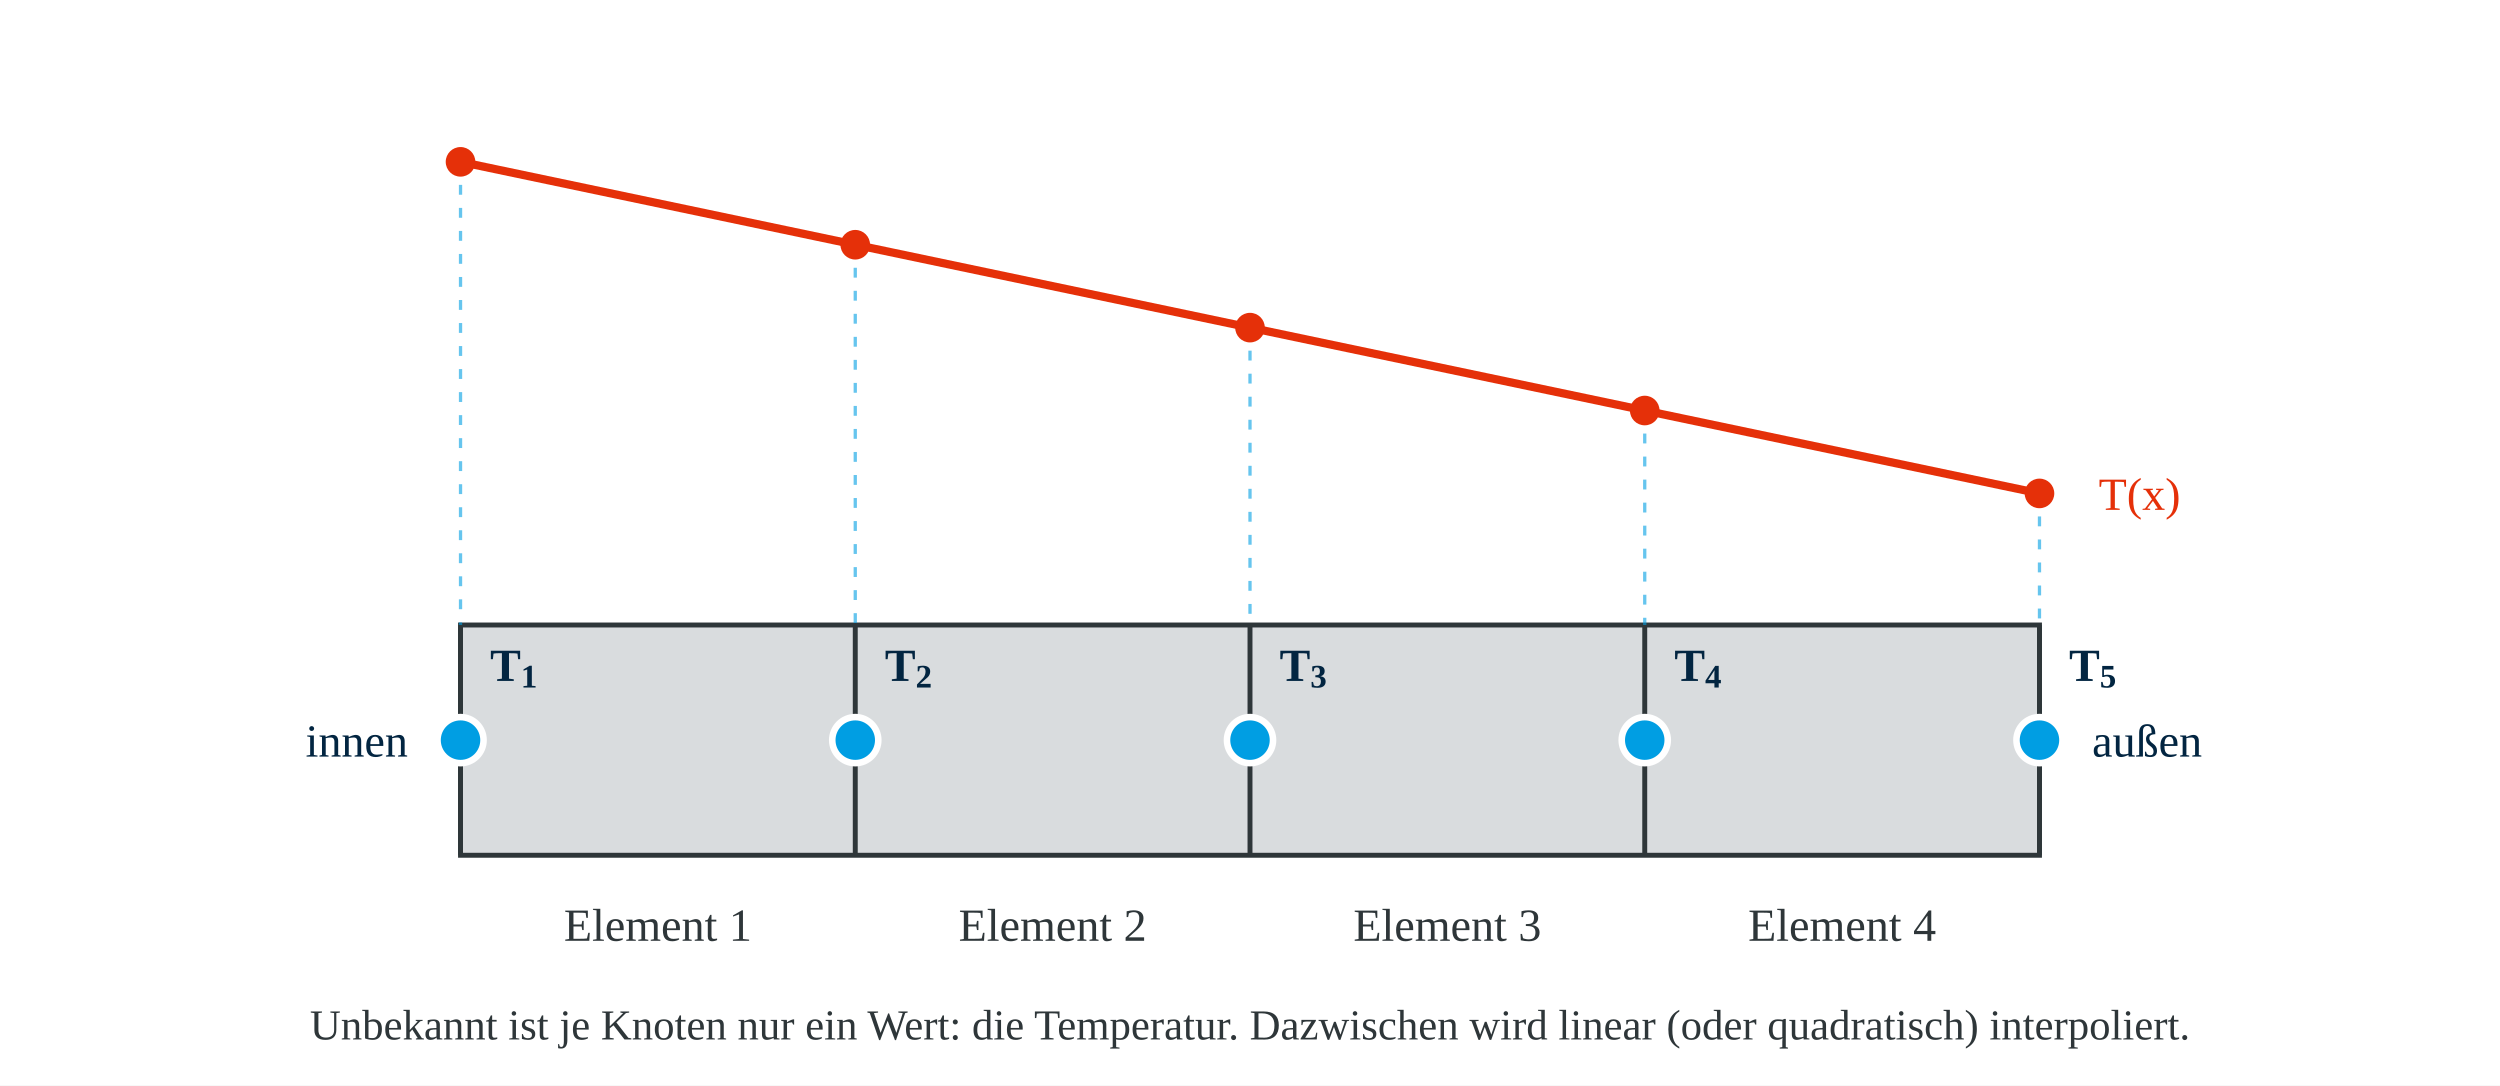
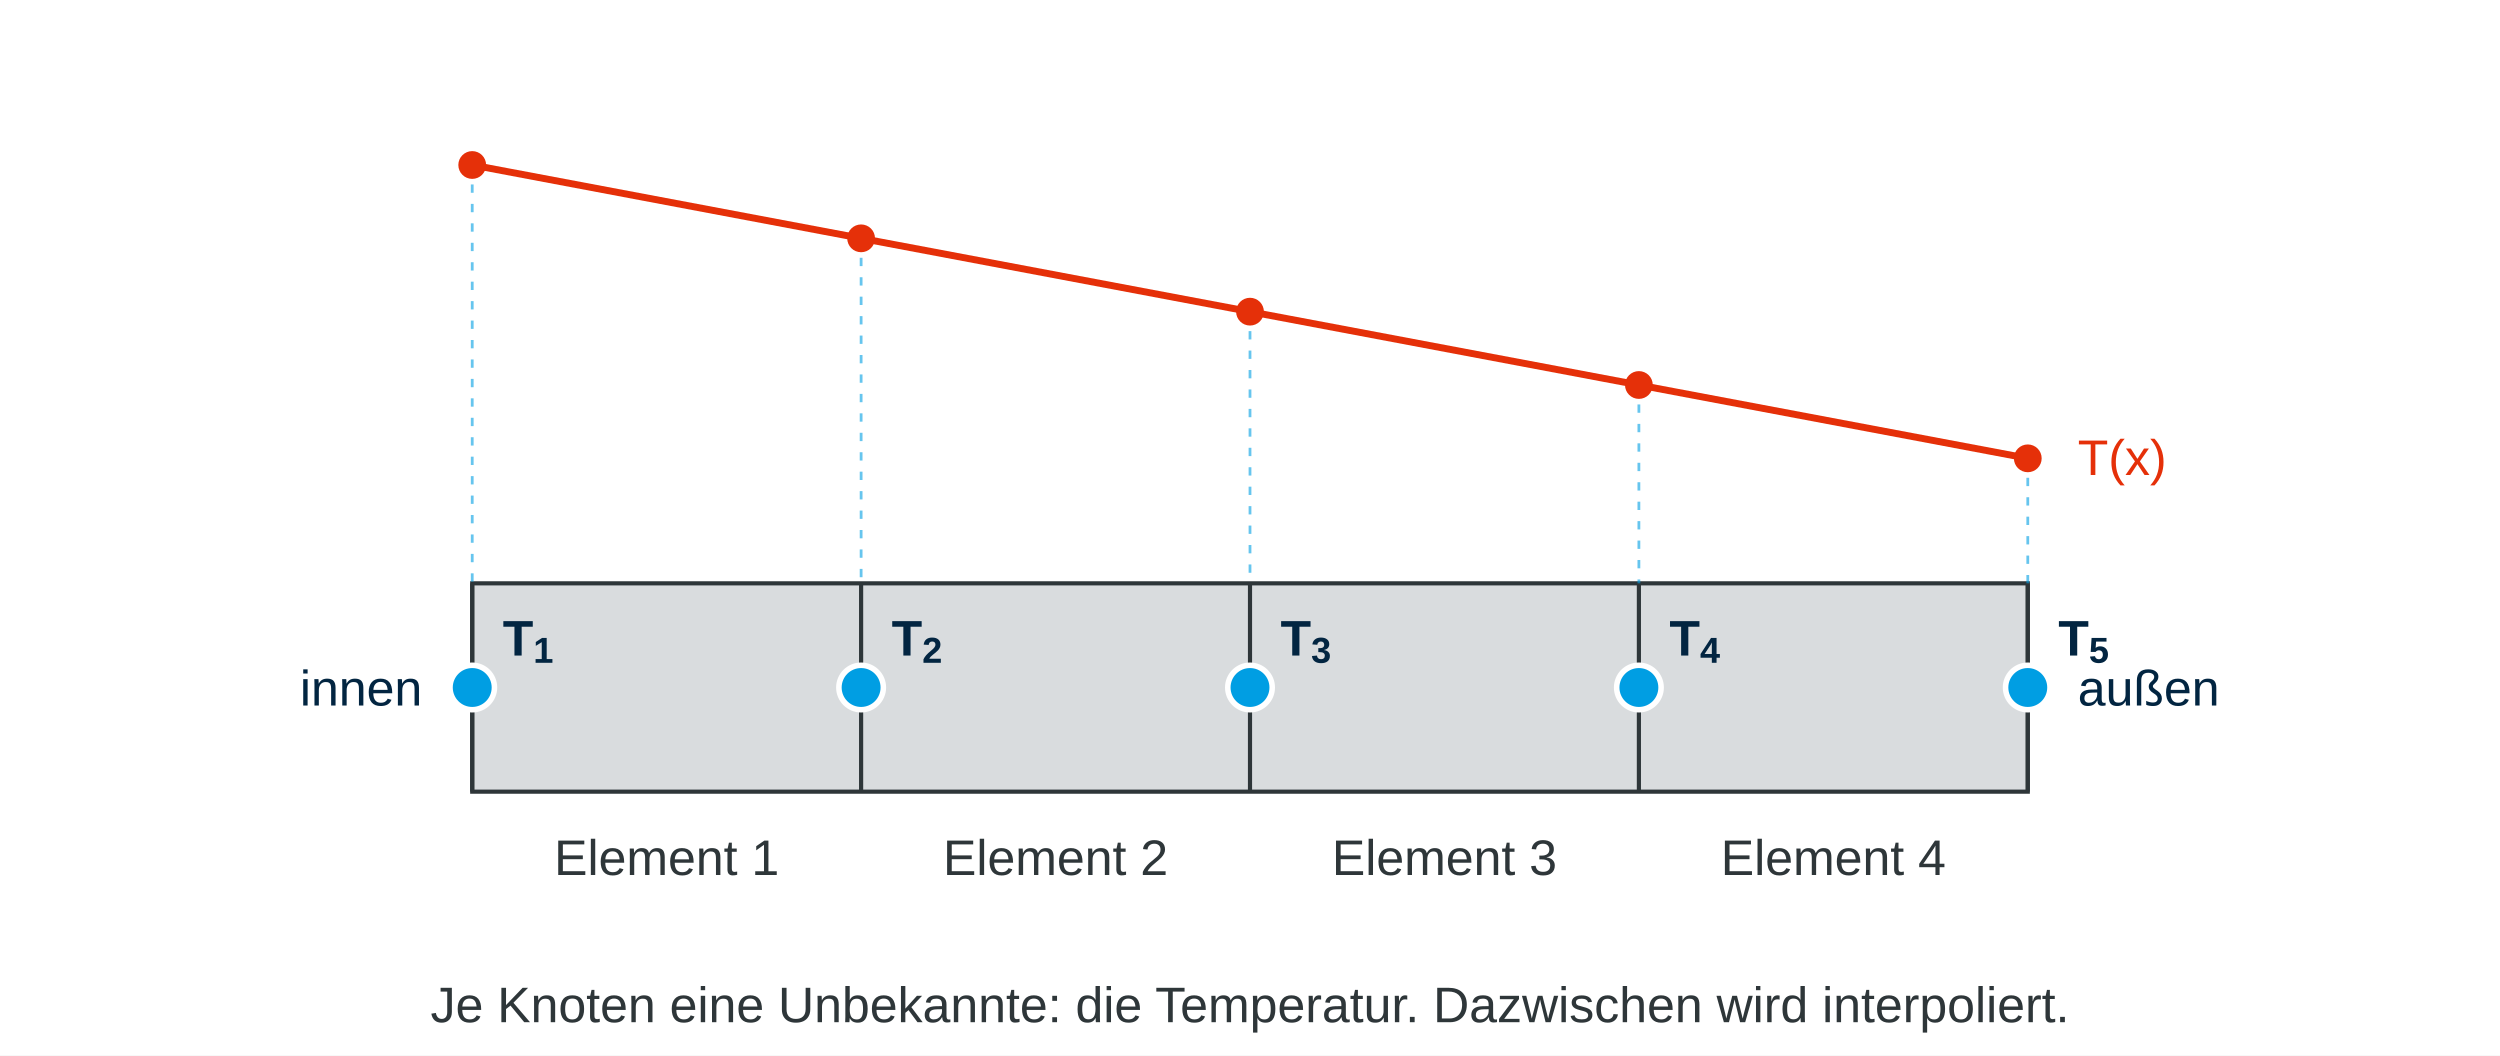
- <svg xmlns="http://www.w3.org/2000/svg" viewBox="0 0 760 330" width="760" height="330" font-family="Source Sans Pro, Source Sans 3, Arial, sans-serif">
-   <rect width="760" height="330" fill="white" />
-   <rect x="140" y="190" width="480" height="70" fill="#d9dcde" stroke="#2E3639" stroke-width="1.5" />
-   <text x="200.0" y="286" text-anchor="middle" font-size="14" fill="#2E3639">Element 1</text>
-   <text x="320.0" y="286" text-anchor="middle" font-size="14" fill="#2E3639">Element 2</text>
-   <text x="440.0" y="286" text-anchor="middle" font-size="14" fill="#2E3639">Element 3</text>
-   <text x="560.0" y="286" text-anchor="middle" font-size="14" fill="#2E3639">Element 4</text>
-   <line x1="140.0" y1="190" x2="140.0" y2="260" stroke="#2E3639" stroke-width="1.5" />
-   <circle cx="140.0" cy="225.0" r="7" fill="#009EE3" stroke="white" stroke-width="2" />
-   <text x="149.0" y="207.0" font-size="14" font-weight="600" fill="#022541">T<tspan baseline-shift="sub" font-size="10">1</tspan>
+ <svg xmlns="http://www.w3.org/2000/svg" viewBox="0 0 900 380" width="900" height="380" font-family="'Source Sans Pro', 'Source Sans 3', Arial, sans-serif">
+   <rect width="900" height="380" fill="white" />
+   <rect x="170" y="210" width="560" height="75" fill="#d9dcde" stroke="#2E3639" stroke-width="1.5" />
+   <text x="240" y="315" text-anchor="middle" font-size="18" fill="#2E3639">Element 1</text>
+   <text x="380" y="315" text-anchor="middle" font-size="18" fill="#2E3639">Element 2</text>
+   <text x="520" y="315" text-anchor="middle" font-size="18" fill="#2E3639">Element 3</text>
+   <text x="660" y="315" text-anchor="middle" font-size="18" fill="#2E3639">Element 4</text>
+   <line x1="170.0" y1="210" x2="170.0" y2="285" stroke="#2E3639" stroke-width="1.5" />
+   <line x1="170.0" y1="59.4" x2="170.0" y2="210" stroke="#009EE3" stroke-dasharray="3 4" opacity="0.6" />
+   <circle cx="170.0" cy="247.5" r="8" fill="#009EE3" stroke="white" stroke-width="2" />
+   <text x="181" y="236" font-size="18" font-weight="700" fill="#022541">T<tspan baseline-shift="sub" font-size="13">1</tspan>
  </text>
-   <line x1="140.0" y1="49.2" x2="140.0" y2="190" stroke="#009EE3" stroke-dasharray="3 4" opacity="0.6" />
-   <line x1="260.0" y1="190" x2="260.0" y2="260" stroke="#2E3639" stroke-width="1.5" />
-   <circle cx="260.0" cy="225.0" r="7" fill="#009EE3" stroke="white" stroke-width="2" />
-   <text x="269.0" y="207.0" font-size="14" font-weight="600" fill="#022541">T<tspan baseline-shift="sub" font-size="10">2</tspan>
+   <line x1="310.0" y1="210" x2="310.0" y2="285" stroke="#2E3639" stroke-width="1.5" />
+   <line x1="310.0" y1="85.8" x2="310.0" y2="210" stroke="#009EE3" stroke-dasharray="3 4" opacity="0.6" />
+   <circle cx="310.0" cy="247.5" r="8" fill="#009EE3" stroke="white" stroke-width="2" />
+   <text x="321" y="236" font-size="18" font-weight="700" fill="#022541">T<tspan baseline-shift="sub" font-size="13">2</tspan>
  </text>
-   <line x1="260.0" y1="74.4" x2="260.0" y2="190" stroke="#009EE3" stroke-dasharray="3 4" opacity="0.6" />
-   <line x1="380.0" y1="190" x2="380.0" y2="260" stroke="#2E3639" stroke-width="1.5" />
-   <circle cx="380.0" cy="225.0" r="7" fill="#009EE3" stroke="white" stroke-width="2" />
-   <text x="389.0" y="207.0" font-size="14" font-weight="600" fill="#022541">T<tspan baseline-shift="sub" font-size="10">3</tspan>
+   <line x1="450.0" y1="210" x2="450.0" y2="285" stroke="#2E3639" stroke-width="1.5" />
+   <line x1="450.0" y1="112.2" x2="450.0" y2="210" stroke="#009EE3" stroke-dasharray="3 4" opacity="0.6" />
+   <circle cx="450.0" cy="247.5" r="8" fill="#009EE3" stroke="white" stroke-width="2" />
+   <text x="461" y="236" font-size="18" font-weight="700" fill="#022541">T<tspan baseline-shift="sub" font-size="13">3</tspan>
  </text>
-   <line x1="380.0" y1="99.6" x2="380.0" y2="190" stroke="#009EE3" stroke-dasharray="3 4" opacity="0.6" />
-   <line x1="500.0" y1="190" x2="500.0" y2="260" stroke="#2E3639" stroke-width="1.5" />
-   <circle cx="500.0" cy="225.0" r="7" fill="#009EE3" stroke="white" stroke-width="2" />
-   <text x="509.0" y="207.0" font-size="14" font-weight="600" fill="#022541">T<tspan baseline-shift="sub" font-size="10">4</tspan>
+   <line x1="590.0" y1="210" x2="590.0" y2="285" stroke="#2E3639" stroke-width="1.5" />
+   <line x1="590.0" y1="138.6" x2="590.0" y2="210" stroke="#009EE3" stroke-dasharray="3 4" opacity="0.6" />
+   <circle cx="590.0" cy="247.5" r="8" fill="#009EE3" stroke="white" stroke-width="2" />
+   <text x="601" y="236" font-size="18" font-weight="700" fill="#022541">T<tspan baseline-shift="sub" font-size="13">4</tspan>
  </text>
-   <line x1="500.0" y1="124.8" x2="500.0" y2="190" stroke="#009EE3" stroke-dasharray="3 4" opacity="0.6" />
-   <line x1="620.0" y1="190" x2="620.0" y2="260" stroke="#2E3639" stroke-width="1.5" />
-   <circle cx="620.0" cy="225.0" r="7" fill="#009EE3" stroke="white" stroke-width="2" />
-   <text x="629.0" y="207.0" font-size="14" font-weight="600" fill="#022541">T<tspan baseline-shift="sub" font-size="10">5</tspan>
+   <line x1="730.0" y1="210" x2="730.0" y2="285" stroke="#2E3639" stroke-width="1.5" />
+   <line x1="730.0" y1="165.0" x2="730.0" y2="210" stroke="#009EE3" stroke-dasharray="3 4" opacity="0.6" />
+   <circle cx="730.0" cy="247.5" r="8" fill="#009EE3" stroke="white" stroke-width="2" />
+   <text x="741" y="236" font-size="18" font-weight="700" fill="#022541">T<tspan baseline-shift="sub" font-size="13">5</tspan>
  </text>
-   <line x1="620.0" y1="150.0" x2="620.0" y2="190" stroke="#009EE3" stroke-dasharray="3 4" opacity="0.6" />
-   <polyline points="140.0,49.2 260.0,74.4 380.0,99.6 500.0,124.8 620.0,150.0" fill="none" stroke="#E53009" stroke-width="2.5" />
-   <circle cx="140.0" cy="49.2" r="4.5" fill="#E53009" />
-   <circle cx="260.0" cy="74.4" r="4.5" fill="#E53009" />
-   <circle cx="380.0" cy="99.6" r="4.5" fill="#E53009" />
-   <circle cx="500.0" cy="124.8" r="4.5" fill="#E53009" />
-   <circle cx="620.0" cy="150.0" r="4.5" fill="#E53009" />
-   <text x="638" y="155.0" font-size="14" fill="#E53009">T(x)</text>
-   <text x="124" y="230.0" text-anchor="end" font-size="14" fill="#022541">innen</text>
-   <text x="636" y="230.0" font-size="14" fill="#022541">außen</text>
-   <text x="380.0" y="316" text-anchor="middle" font-size="13" fill="#2E3639">Unbekannt ist je Knoten nur ein Wert: die Temperatur. Dazwischen wird linear (oder quadratisch) interpoliert.</text>
+   <polyline points="170.0,59.4 310.0,85.8 450.0,112.2 590.0,138.6 730.0,165.0" fill="none" stroke="#E53009" stroke-width="2.5" />
+   <circle cx="170.0" cy="59.4" r="5" fill="#E53009" />
+   <circle cx="310.0" cy="85.8" r="5" fill="#E53009" />
+   <circle cx="450.0" cy="112.2" r="5" fill="#E53009" />
+   <circle cx="590.0" cy="138.6" r="5" fill="#E53009" />
+   <circle cx="730.0" cy="165.0" r="5" fill="#E53009" />
+   <text x="748" y="171" text-anchor="start" font-size="18" fill="#E53009">T(x)</text>
+   <text x="152" y="254" text-anchor="end" font-size="18" fill="#022541">innen</text>
+   <text x="748" y="254" text-anchor="start" font-size="18" fill="#022541">außen</text>
+   <text x="450" y="368" text-anchor="middle" font-size="18" fill="#2E3639">Je Knoten eine Unbekannte: die Temperatur. Dazwischen wird interpoliert.</text>
</svg>
